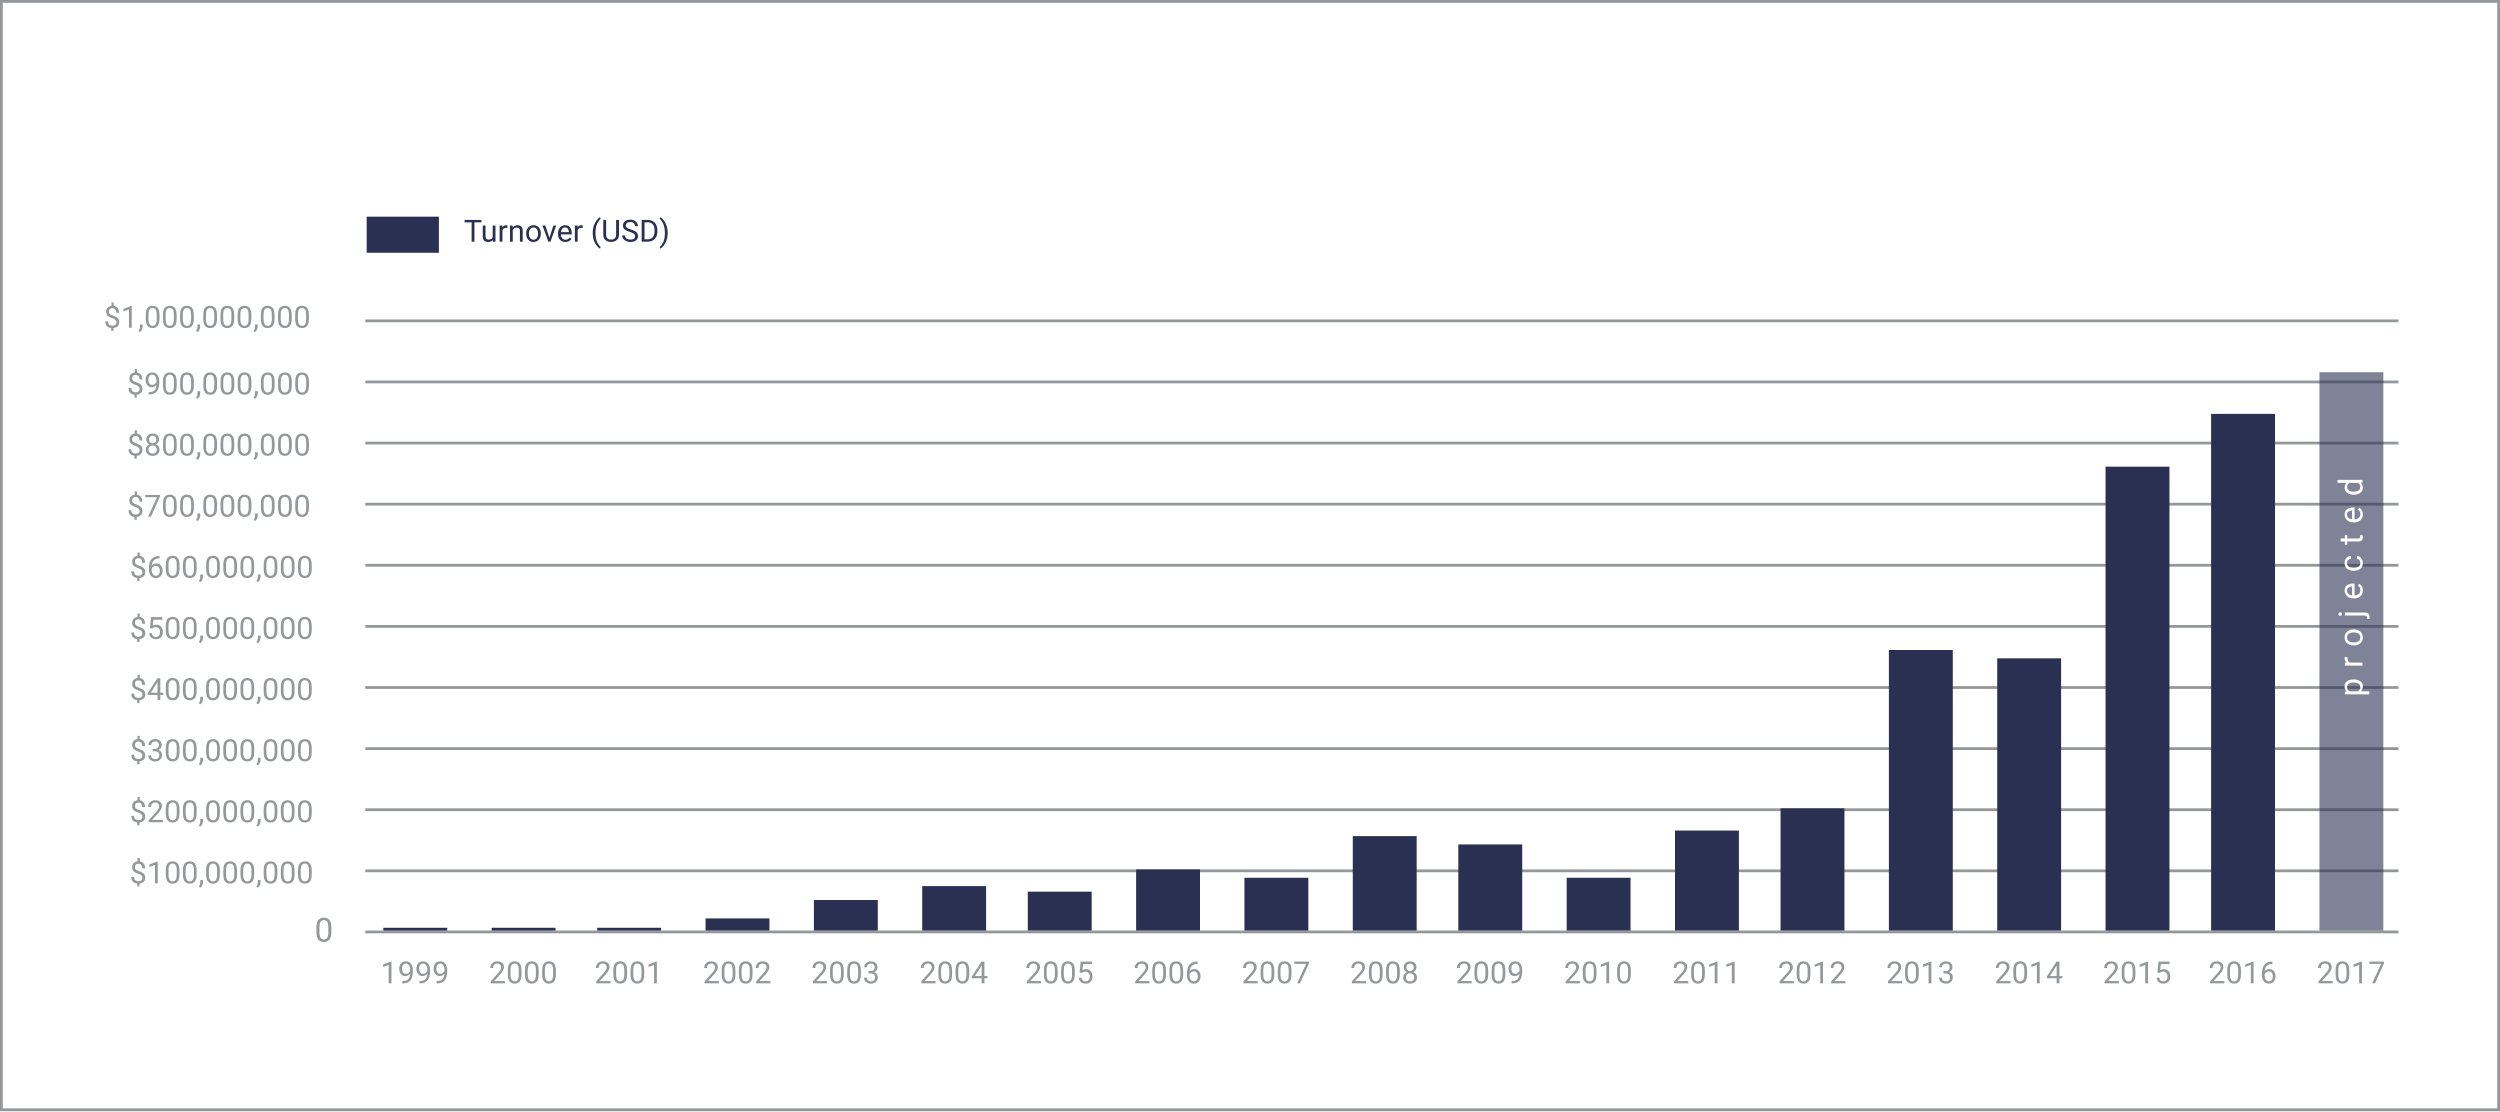
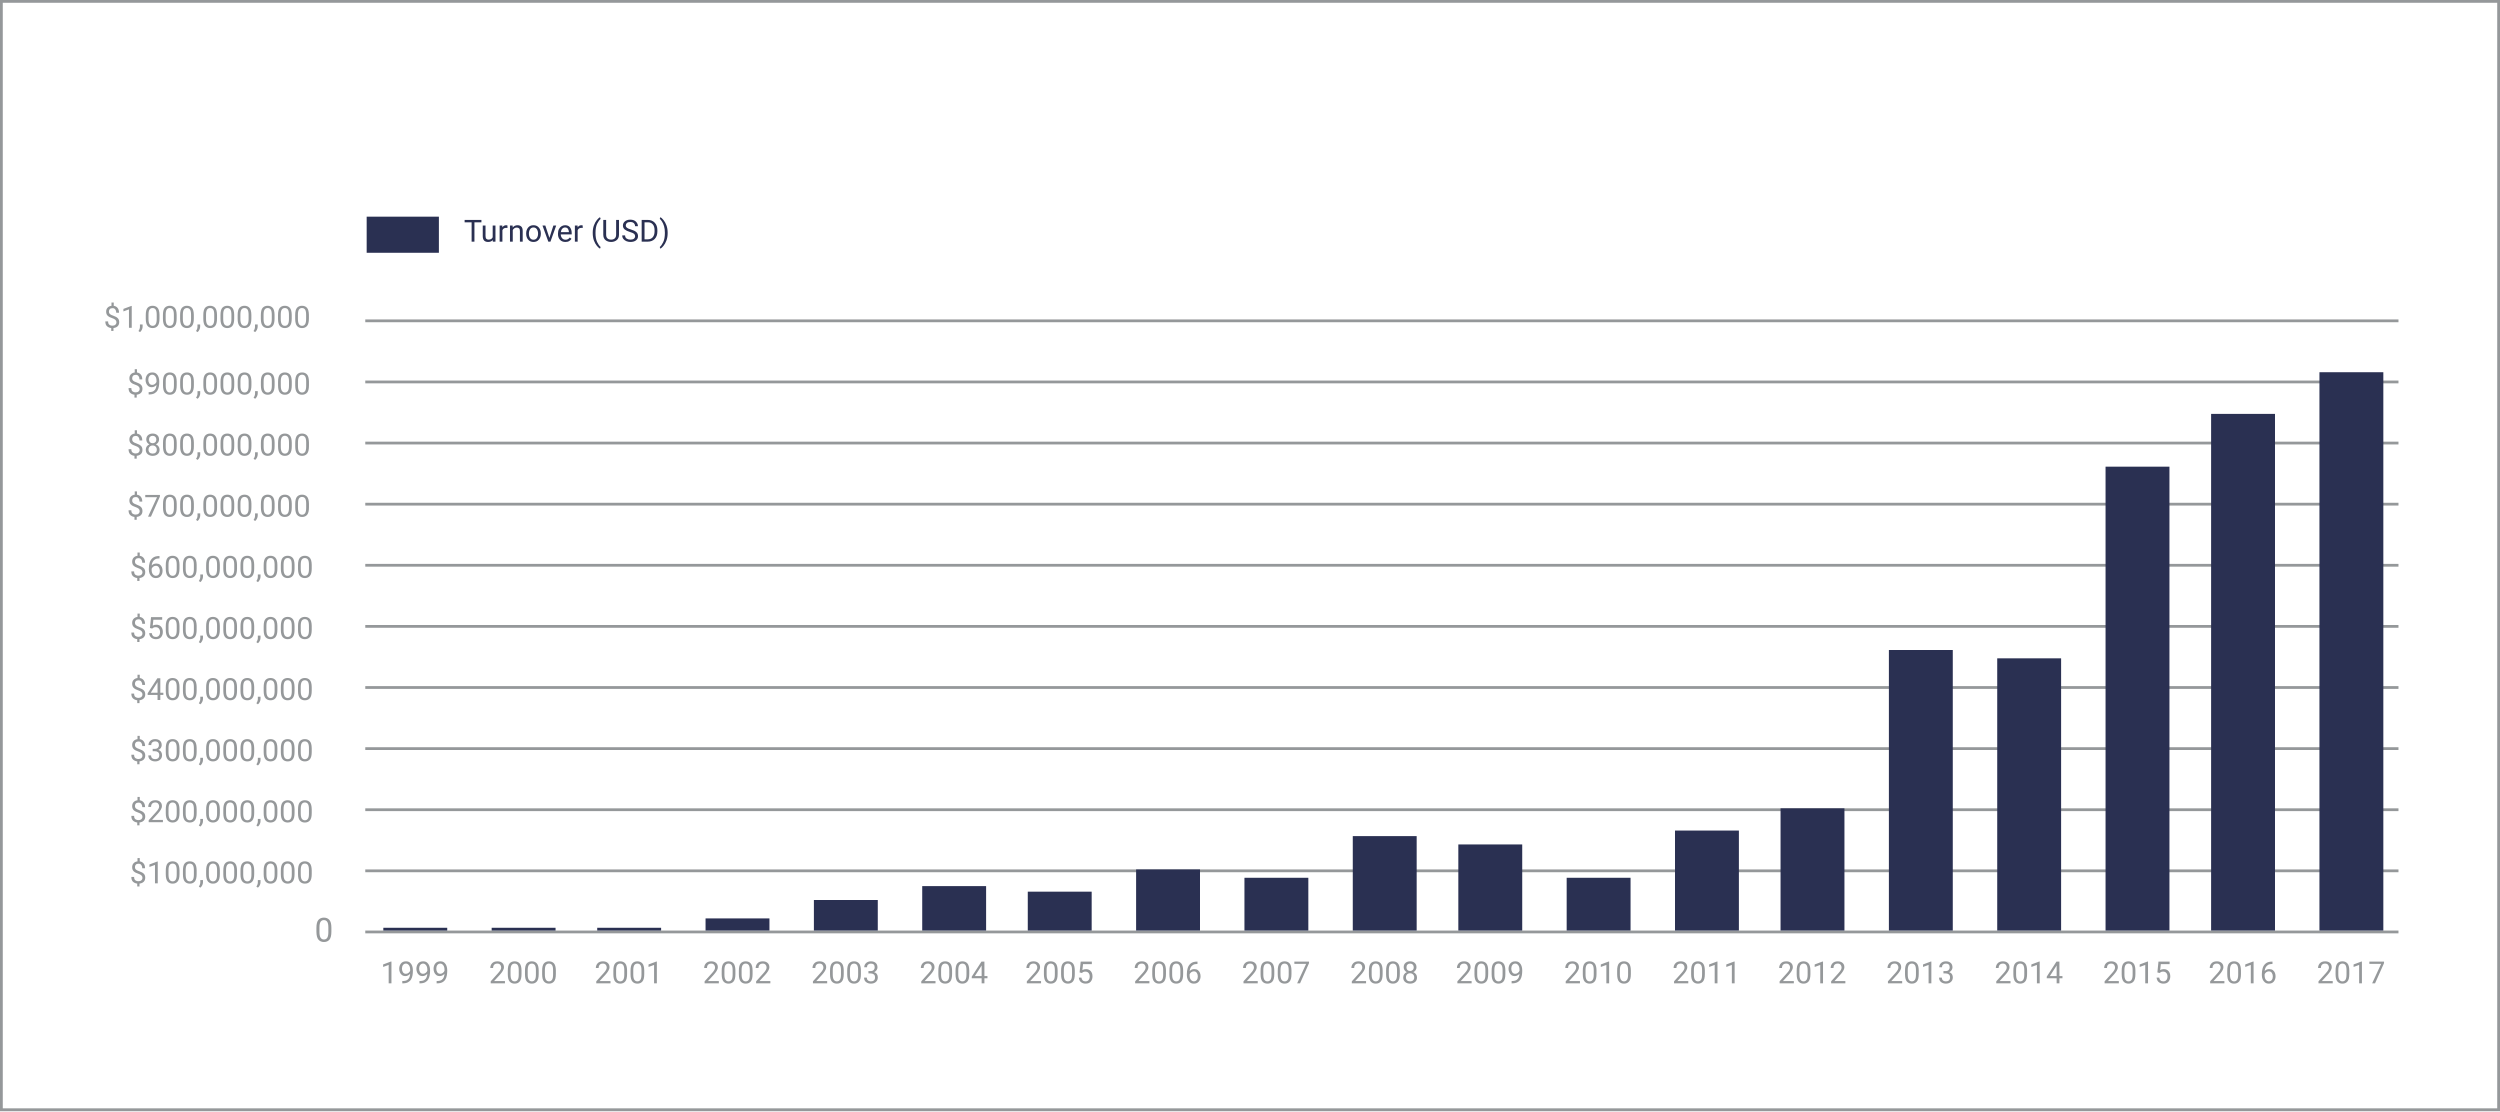
- <svg xmlns="http://www.w3.org/2000/svg" viewBox="-13056 -18265 900 400">
+ <svg xmlns="http://www.w3.org/2000/svg" viewBox="-22082 -18601 900 400">
  <defs>
-     <style>.cls-1,.cls-8{fill:#fff}.cls-1,.cls-2{stroke:#95989a}.cls-10,.cls-2{fill:none}.cls-3,.cls-5{fill:#95989a}.cls-3,.cls-4{font-size:11px}.cls-3,.cls-4,.cls-5,.cls-8{font-family:Roboto-Regular,Roboto}.cls-4,.cls-6,.cls-7{fill:#2a3052}.cls-5,.cls-8{font-size:12px}.cls-7{opacity:.6}.cls-8{letter-spacing:.3em}.cls-9{stroke:none}</style>
+     <style>
+             .cls-1 {
+             fill: #fff;
+             }
+ 
+             .cls-1, .cls-2 {
+             stroke: #95989a;
+             }
+ 
+             .cls-2, .cls-8 {
+             fill: none;
+             }
+ 
+             .cls-3, .cls-5 {
+             fill: #95989a;
+             }
+ 
+             .cls-3, .cls-4 {
+             font-size: 11px;
+             }
+ 
+             .cls-3, .cls-4, .cls-5 {
+             font-family: Roboto-Regular, Roboto;
+             }
+ 
+             .cls-4, .cls-6 {
+             fill: #2a3052;
+             }
+ 
+             .cls-5 {
+             font-size: 12px;
+             }
+ 
+             .cls-7 {
+             stroke: none;
+             }
+         </style>
  </defs>
-   <g id="Group_457" data-name="Group 457" transform="translate(10643 189)">
-     <g id="Rectangle_312" data-name="Rectangle 312" class="cls-1">
-       <path class="cls-9" d="M0 0h900v400H0z" transform="translate(-23699 -18454)" />
-       <path class="cls-10" d="M.5.5h899v399H.5z" transform="translate(-23699 -18454)" />
+   <g id="Group_435" data-name="Group 435" transform="translate(1617 -147)">
+     <g id="Rectangle_312" data-name="Rectangle 312" class="cls-1" transform="translate(-23699 -18454)">
+       <rect class="cls-7" width="900" height="400" />
+       <rect class="cls-8" x="0.5" y="0.5" width="899" height="399" />
    </g>
    <g id="Group_434" data-name="Group 434">
-       <path id="Line_91" data-name="Line 91" class="cls-2" transform="translate(-23567.5 -18338.5)" d="M0 0h731.949" />
-       <path id="Line_164" data-name="Line 164" class="cls-2" transform="translate(-23567.5 -18316.5)" d="M0 0h731.949" />
-       <path id="Line_159" data-name="Line 159" class="cls-2" transform="translate(-23567.5 -18294.5)" d="M0 0h731.949" />
-       <path id="Line_160" data-name="Line 160" class="cls-2" transform="translate(-23567.5 -18272.5)" d="M0 0h731.949" />
-       <path id="Line_161" data-name="Line 161" class="cls-2" transform="translate(-23567.5 -18250.5)" d="M0 0h731.949" />
-       <path id="Line_162" data-name="Line 162" class="cls-2" transform="translate(-23567.5 -18228.5)" d="M0 0h731.949" />
-       <path id="Line_163" data-name="Line 163" class="cls-2" transform="translate(-23567.5 -18206.5)" d="M0 0h731.949" />
-       <path id="Line_92" data-name="Line 92" class="cls-2" transform="translate(-23567.5 -18184.5)" d="M0 0h731.949" />
-       <path id="Line_93" data-name="Line 93" class="cls-2" transform="translate(-23567.5 -18162.5)" d="M0 0h731.949" />
-       <path id="Line_94" data-name="Line 94" class="cls-2" transform="translate(-23567.5 -18140.5)" d="M0 0h731.949" />
-       <path id="Line_95" data-name="Line 95" class="cls-2" transform="translate(-23567.5 -18118.5)" d="M0 0h731.949" />
+       <line id="Line_91" data-name="Line 91" class="cls-2" x2="731.949" transform="translate(-23567.5 -18338.5)" />
+       <line id="Line_164" data-name="Line 164" class="cls-2" x2="731.949" transform="translate(-23567.5 -18316.5)" />
+       <line id="Line_159" data-name="Line 159" class="cls-2" x2="731.949" transform="translate(-23567.5 -18294.5)" />
+       <line id="Line_160" data-name="Line 160" class="cls-2" x2="731.949" transform="translate(-23567.5 -18272.5)" />
+       <line id="Line_161" data-name="Line 161" class="cls-2" x2="731.949" transform="translate(-23567.5 -18250.5)" />
+       <line id="Line_162" data-name="Line 162" class="cls-2" x2="731.949" transform="translate(-23567.5 -18228.5)" />
+       <line id="Line_163" data-name="Line 163" class="cls-2" x2="731.949" transform="translate(-23567.5 -18206.5)" />
+       <line id="Line_92" data-name="Line 92" class="cls-2" x2="731.949" transform="translate(-23567.5 -18184.5)" />
+       <line id="Line_93" data-name="Line 93" class="cls-2" x2="731.949" transform="translate(-23567.5 -18162.5)" />
+       <line id="Line_94" data-name="Line 94" class="cls-2" x2="731.949" transform="translate(-23567.5 -18140.5)" />
+       <line id="Line_95" data-name="Line 95" class="cls-2" x2="731.949" transform="translate(-23567.5 -18118.5)" />
      <text id="_1_000_000_000" data-name="$1,000,000,000" class="cls-3" transform="translate(-23587 -18336)">
        <tspan x="-74.68" y="0">$1,000,000,000</tspan>
      </text>
      <text id="Turnover_USD_" data-name="Turnover (USD)" class="cls-4" transform="translate(-23532 -18367)">
        <tspan x="0" y="0">Turnover (USD)</tspan>
      </text>
      <text id="_2007" data-name="2007" class="cls-3" transform="translate(-23252 -18100)">
        <tspan x="0" y="0">2007</tspan>
      </text>
      <text id="_2003" data-name="2003" class="cls-3" transform="translate(-23407 -18100)">
        <tspan x="0" y="0">2003</tspan>
      </text>
      <text id="_2011" data-name="2011" class="cls-3" transform="translate(-23097 -18100)">
        <tspan x="0" y="0">2011</tspan>
      </text>
      <text id="_2001" data-name="2001" class="cls-3" transform="translate(-23485 -18100)">
        <tspan x="0" y="0">2001</tspan>
      </text>
      <text id="_2009" data-name="2009" class="cls-3" transform="translate(-23175 -18100)">
        <tspan x="0" y="0">2009</tspan>
      </text>
      <text id="_2005" data-name="2005" class="cls-3" transform="translate(-23330 -18100)">
        <tspan x="0" y="0">2005</tspan>
      </text>
      <text id="_2013" data-name="2013" class="cls-3" transform="translate(-23020 -18100)">
        <tspan x="0" y="0">2013</tspan>
      </text>
      <text id="_2000" data-name="2000" class="cls-3" transform="translate(-23523 -18100)">
        <tspan x="0" y="0">2000</tspan>
      </text>
      <text id="_1999" data-name="1999" class="cls-3" transform="translate(-23562 -18100)">
        <tspan x="0" y="0">1999</tspan>
      </text>
      <text id="_2008" data-name="2008" class="cls-3" transform="translate(-23213 -18100)">
        <tspan x="0" y="0">2008</tspan>
      </text>
      <text id="_2004" data-name="2004" class="cls-3" transform="translate(-23368 -18100)">
        <tspan x="0" y="0">2004</tspan>
      </text>
      <text id="_2012" data-name="2012" class="cls-3" transform="translate(-23059 -18100)">
        <tspan x="0" y="0">2012</tspan>
      </text>
      <text id="_2002" data-name="2002" class="cls-3" transform="translate(-23446 -18100)">
        <tspan x="0" y="0">2002</tspan>
      </text>
      <text id="_2010" data-name="2010" class="cls-3" transform="translate(-23136 -18100)">
        <tspan x="0" y="0">2010</tspan>
      </text>
      <text id="_2006" data-name="2006" class="cls-3" transform="translate(-23291 -18100)">
        <tspan x="0" y="0">2006</tspan>
      </text>
      <text id="_2014" data-name="2014" class="cls-3" transform="translate(-22981 -18100)">
        <tspan x="0" y="0">2014</tspan>
      </text>
      <text id="_2015" data-name="2015" class="cls-3" transform="translate(-22942 -18100)">
        <tspan x="0" y="0">2015</tspan>
      </text>
      <text id="_2017" data-name="2017" class="cls-3" transform="translate(-22865 -18100)">
        <tspan x="0" y="0">2017</tspan>
      </text>
      <text id="_2016" data-name="2016" class="cls-3" transform="translate(-22904 -18100)">
        <tspan x="0" y="0">2016</tspan>
      </text>
      <text id="_700_000_000" data-name="$700,000,000" class="cls-3" transform="translate(-23587 -18268)">
        <tspan x="-66.312" y="0">$700,000,000</tspan>
      </text>
      <text id="_800_000_000" data-name="$800,000,000" class="cls-3" transform="translate(-23587 -18290)">
        <tspan x="-66.312" y="0">$800,000,000</tspan>
      </text>
      <text id="_900_000_000" data-name="$900,000,000" class="cls-3" transform="translate(-23587 -18312)">
        <tspan x="-66.312" y="0">$900,000,000</tspan>
      </text>
      <text id="_500_000_000" data-name="$500,000,000" class="cls-3" transform="translate(-23586 -18224)">
        <tspan x="-66.312" y="0">$500,000,000</tspan>
      </text>
      <text id="_600_000_000" data-name="$600,000,000" class="cls-3" transform="translate(-23586 -18246)">
        <tspan x="-66.312" y="0">$600,000,000</tspan>
      </text>
      <text id="_300_000_000" data-name="$300,000,000" class="cls-3" transform="translate(-23586 -18180)">
        <tspan x="-66.312" y="0">$300,000,000</tspan>
      </text>
      <text id="_400_000_000" data-name="$400,000,000" class="cls-3" transform="translate(-23586 -18202)">
        <tspan x="-66.312" y="0">$400,000,000</tspan>
      </text>
      <text id="_200_000_000" data-name="$200,000,000" class="cls-3" transform="translate(-23586 -18158)">
        <tspan x="-66.312" y="0">$200,000,000</tspan>
      </text>
      <text id="_100_000_000" data-name="$100,000,000" class="cls-3" transform="translate(-23586 -18136)">
        <tspan x="-66.312" y="0">$100,000,000</tspan>
      </text>
      <text id="_0" data-name="0" class="cls-5" transform="translate(-23579 -18115)">
        <tspan x="-6.762" y="0">0</tspan>
      </text>
-       <path id="Rectangle_313" data-name="Rectangle 313" class="cls-6" transform="translate(-23567 -18376)" d="M0 0h26v13H0z" />
-       <path id="Rectangle_314" data-name="Rectangle 314" class="cls-6" transform="translate(-22941 -18286)" d="M0 0h23v167H0z" />
-       <path id="Rectangle_329" data-name="Rectangle 329" class="cls-7" transform="translate(-22864 -18320)" d="M0 0h23v201H0z" />
-       <path id="Rectangle_671" data-name="Rectangle 671" class="cls-6" transform="translate(-22903 -18305)" d="M0 0h23v186H0z" />
-       <path id="Rectangle_315" data-name="Rectangle 315" class="cls-6" transform="translate(-22980 -18217)" d="M0 0h23v98H0z" />
-       <path id="Rectangle_316" data-name="Rectangle 316" class="cls-6" transform="translate(-23019 -18220)" d="M0 0h23v101H0z" />
-       <path id="Rectangle_317" data-name="Rectangle 317" class="cls-6" transform="translate(-23058 -18163)" d="M0 0h23v44H0z" />
-       <path id="Rectangle_318" data-name="Rectangle 318" class="cls-6" transform="translate(-23174 -18150)" d="M0 0h23v31H0z" />
-       <path id="Rectangle_319" data-name="Rectangle 319" class="cls-6" transform="translate(-23251 -18138)" d="M0 0h23v19H0z" />
-       <path id="Rectangle_320" data-name="Rectangle 320" class="cls-6" transform="translate(-23367 -18135)" d="M0 0h23v16H0z" />
-       <path id="Rectangle_321" data-name="Rectangle 321" class="cls-6" transform="translate(-23406 -18130)" d="M0 0h23v11H0z" />
-       <path id="Rectangle_322" data-name="Rectangle 322" class="cls-6" transform="translate(-23329 -18133)" d="M0 0h23v14H0z" />
-       <path id="Path_539" data-name="Path 539" class="cls-6" d="M0-2.373h23V2H0z" transform="translate(-23445 -18121)" />
-       <path id="Rectangle_328" data-name="Rectangle 328" class="cls-6" transform="translate(-23484 -18120)" d="M0 0h23v1H0z" />
-       <path id="Rectangle_670" data-name="Rectangle 670" class="cls-6" transform="translate(-23522 -18120)" d="M0 0h23v1H0z" />
-       <path id="Rectangle_669" data-name="Rectangle 669" class="cls-6" transform="translate(-23561 -18120)" d="M0 0h23v1H0z" />
-       <path id="Rectangle_324" data-name="Rectangle 324" class="cls-6" transform="translate(-23212 -18153)" d="M0 0h23v34H0z" />
-       <path id="Rectangle_325" data-name="Rectangle 325" class="cls-6" transform="translate(-23290 -18141)" d="M0 0h23v22H0z" />
-       <path id="Rectangle_326" data-name="Rectangle 326" class="cls-6" transform="translate(-23096 -18155)" d="M0 0h23v36H0z" />
-       <path id="Rectangle_327" data-name="Rectangle 327" class="cls-6" transform="translate(-23135 -18138)" d="M0 0h23v19H0z" />
-       <text id="projected" class="cls-8" transform="rotate(-90 -20523 2338.5)">
-         <tspan x="18.714" y="13">projected</tspan>
-       </text>
+       <rect id="Rectangle_313" data-name="Rectangle 313" class="cls-6" width="26" height="13" transform="translate(-23567 -18376)" />
+       <rect id="Rectangle_314" data-name="Rectangle 314" class="cls-6" width="23" height="167" transform="translate(-22941 -18286)" />
+       <rect id="Rectangle_329" data-name="Rectangle 329" class="cls-6" width="23" height="201" transform="translate(-22864 -18320)" />
+       <rect id="Rectangle_671" data-name="Rectangle 671" class="cls-6" width="23" height="186" transform="translate(-22903 -18305)" />
+       <rect id="Rectangle_315" data-name="Rectangle 315" class="cls-6" width="23" height="98" transform="translate(-22980 -18217)" />
+       <rect id="Rectangle_316" data-name="Rectangle 316" class="cls-6" width="23" height="101" transform="translate(-23019 -18220)" />
+       <rect id="Rectangle_317" data-name="Rectangle 317" class="cls-6" width="23" height="44" transform="translate(-23058 -18163)" />
+       <rect id="Rectangle_318" data-name="Rectangle 318" class="cls-6" width="23" height="31" transform="translate(-23174 -18150)" />
+       <rect id="Rectangle_319" data-name="Rectangle 319" class="cls-6" width="23" height="19" transform="translate(-23251 -18138)" />
+       <rect id="Rectangle_320" data-name="Rectangle 320" class="cls-6" width="23" height="16" transform="translate(-23367 -18135)" />
+       <rect id="Rectangle_321" data-name="Rectangle 321" class="cls-6" width="23" height="11" transform="translate(-23406 -18130)" />
+       <rect id="Rectangle_322" data-name="Rectangle 322" class="cls-6" width="23" height="14" transform="translate(-23329 -18133)" />
+       <path id="Path_539" data-name="Path 539" class="cls-6" d="M0-2.373H23V2H0Z" transform="translate(-23445 -18121)" />
+       <rect id="Rectangle_328" data-name="Rectangle 328" class="cls-6" width="23" height="1" transform="translate(-23484 -18120)" />
+       <rect id="Rectangle_670" data-name="Rectangle 670" class="cls-6" width="23" height="1" transform="translate(-23522 -18120)" />
+       <rect id="Rectangle_669" data-name="Rectangle 669" class="cls-6" width="23" height="1" transform="translate(-23561 -18120)" />
+       <rect id="Rectangle_324" data-name="Rectangle 324" class="cls-6" width="23" height="34" transform="translate(-23212 -18153)" />
+       <rect id="Rectangle_325" data-name="Rectangle 325" class="cls-6" width="23" height="22" transform="translate(-23290 -18141)" />
+       <rect id="Rectangle_326" data-name="Rectangle 326" class="cls-6" width="23" height="36" transform="translate(-23096 -18155)" />
+       <rect id="Rectangle_327" data-name="Rectangle 327" class="cls-6" width="23" height="19" transform="translate(-23135 -18138)" />
    </g>
  </g>
</svg>
